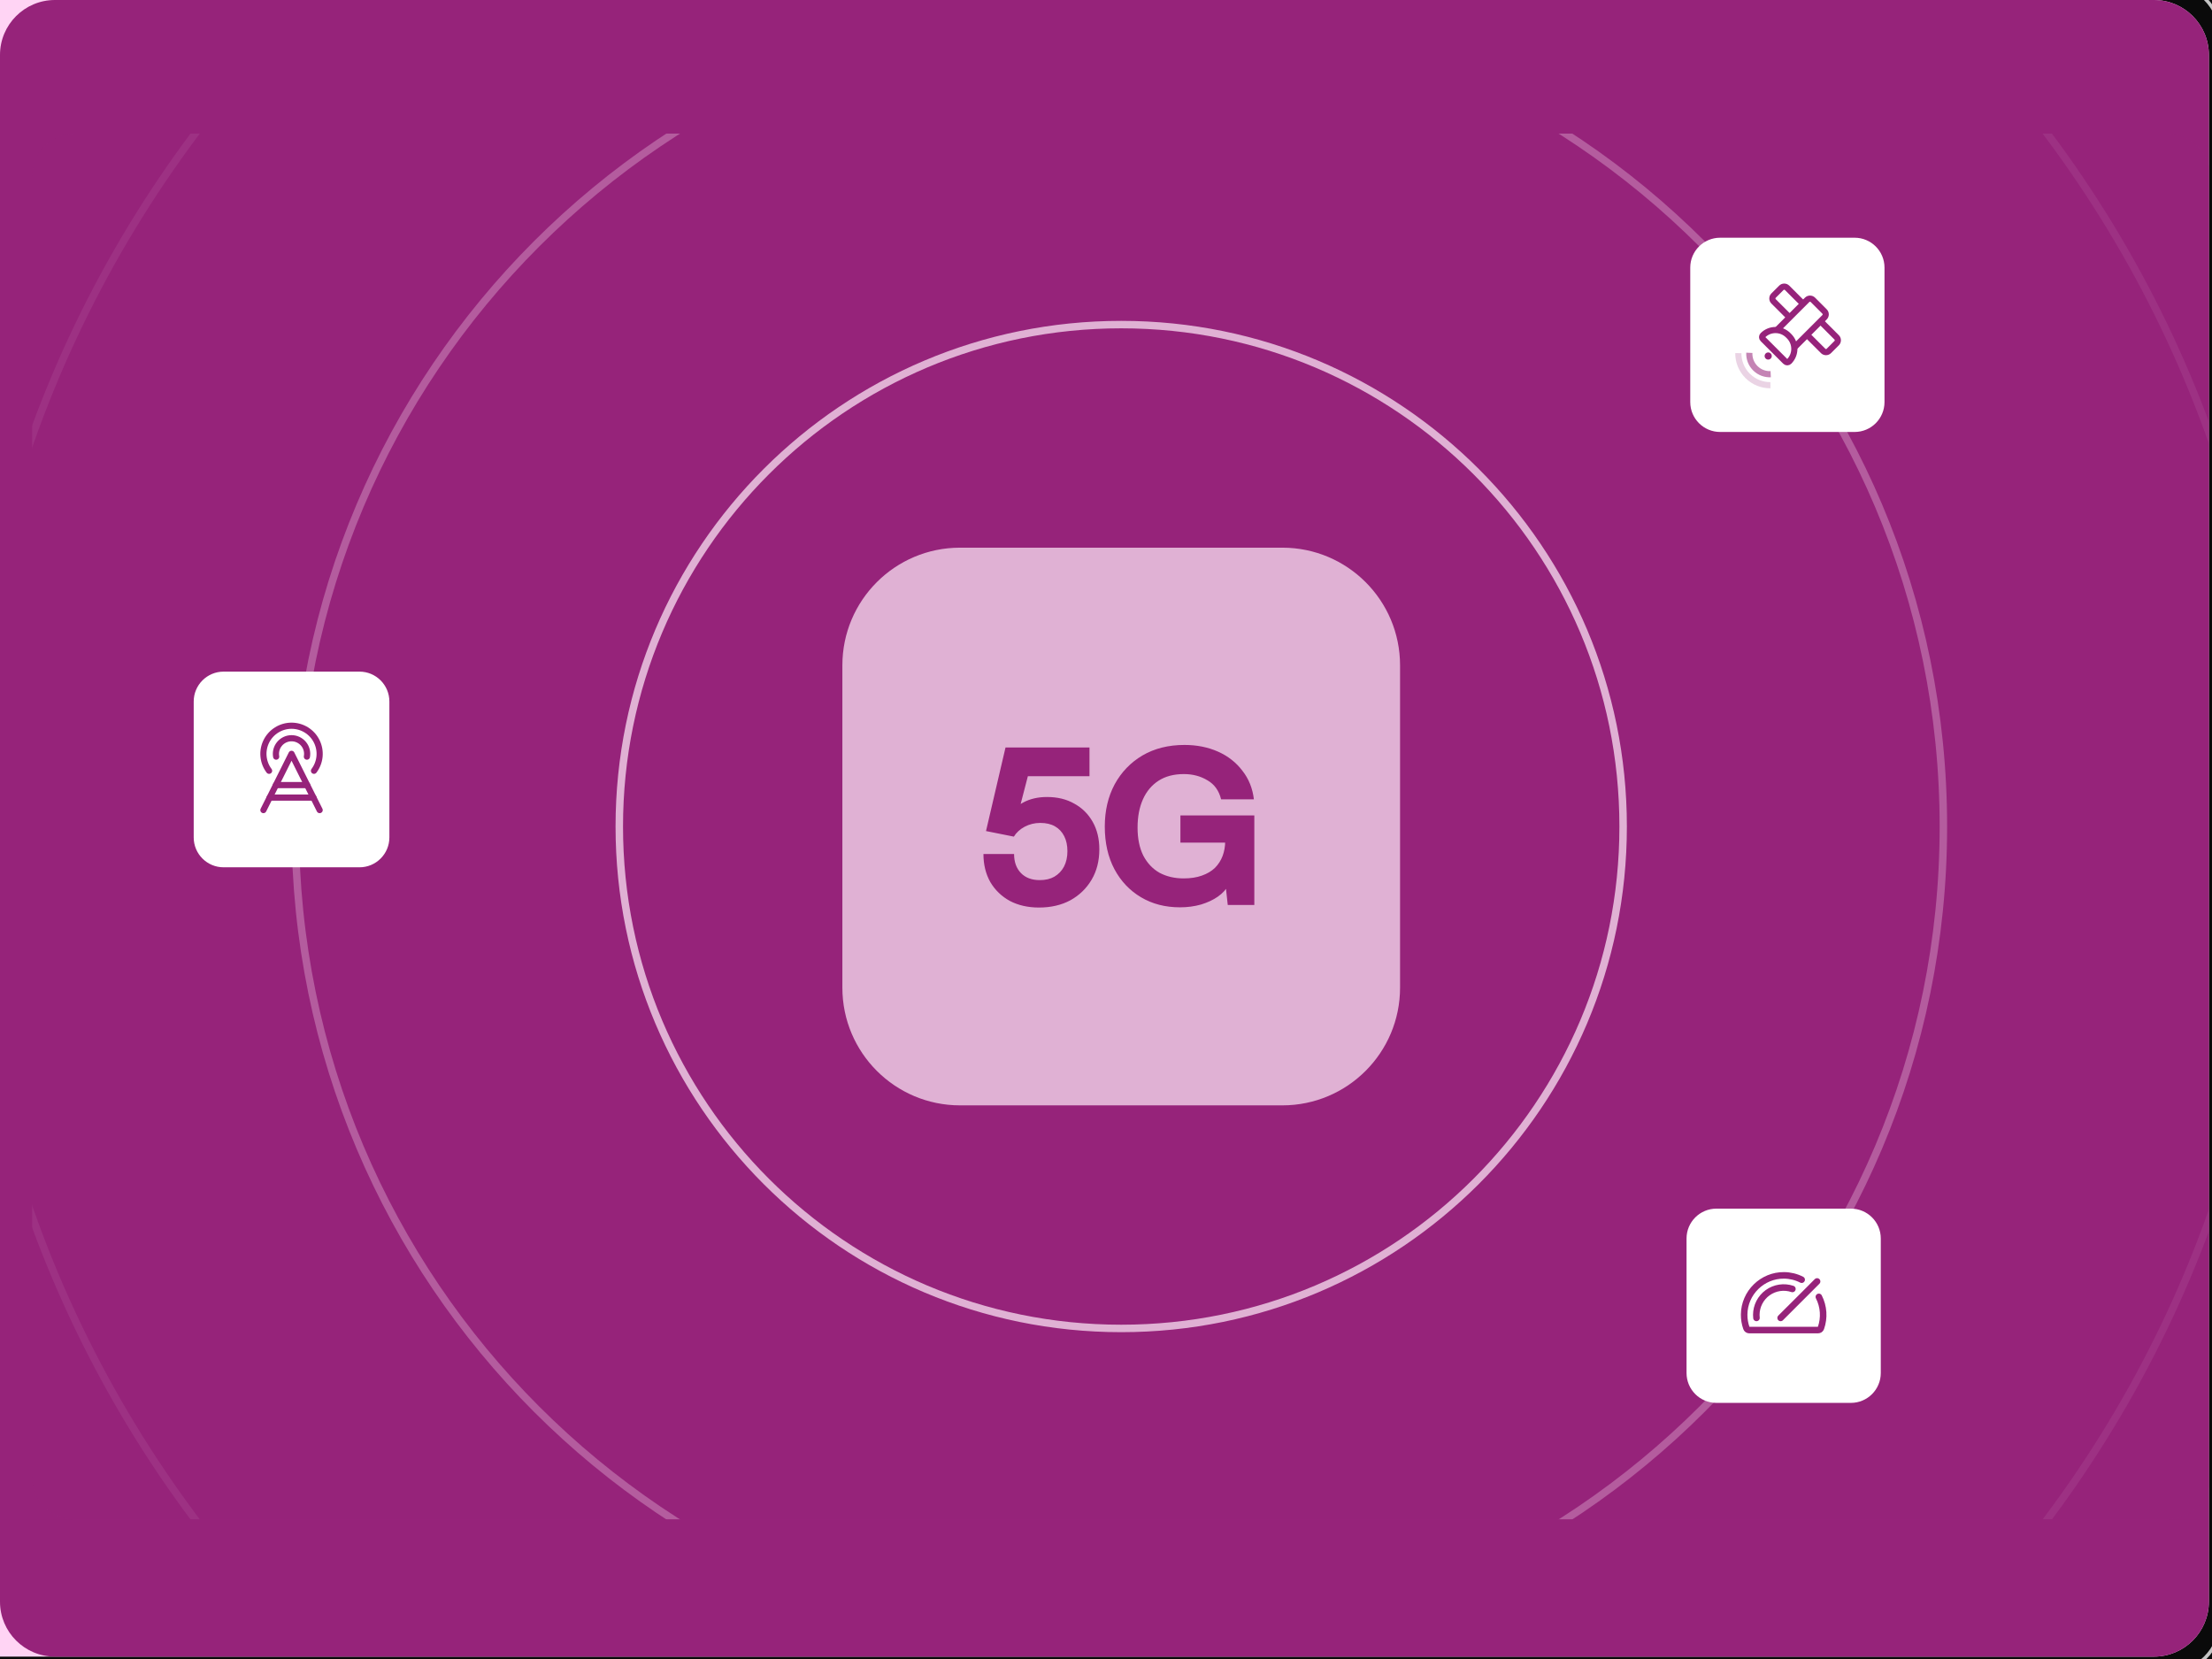
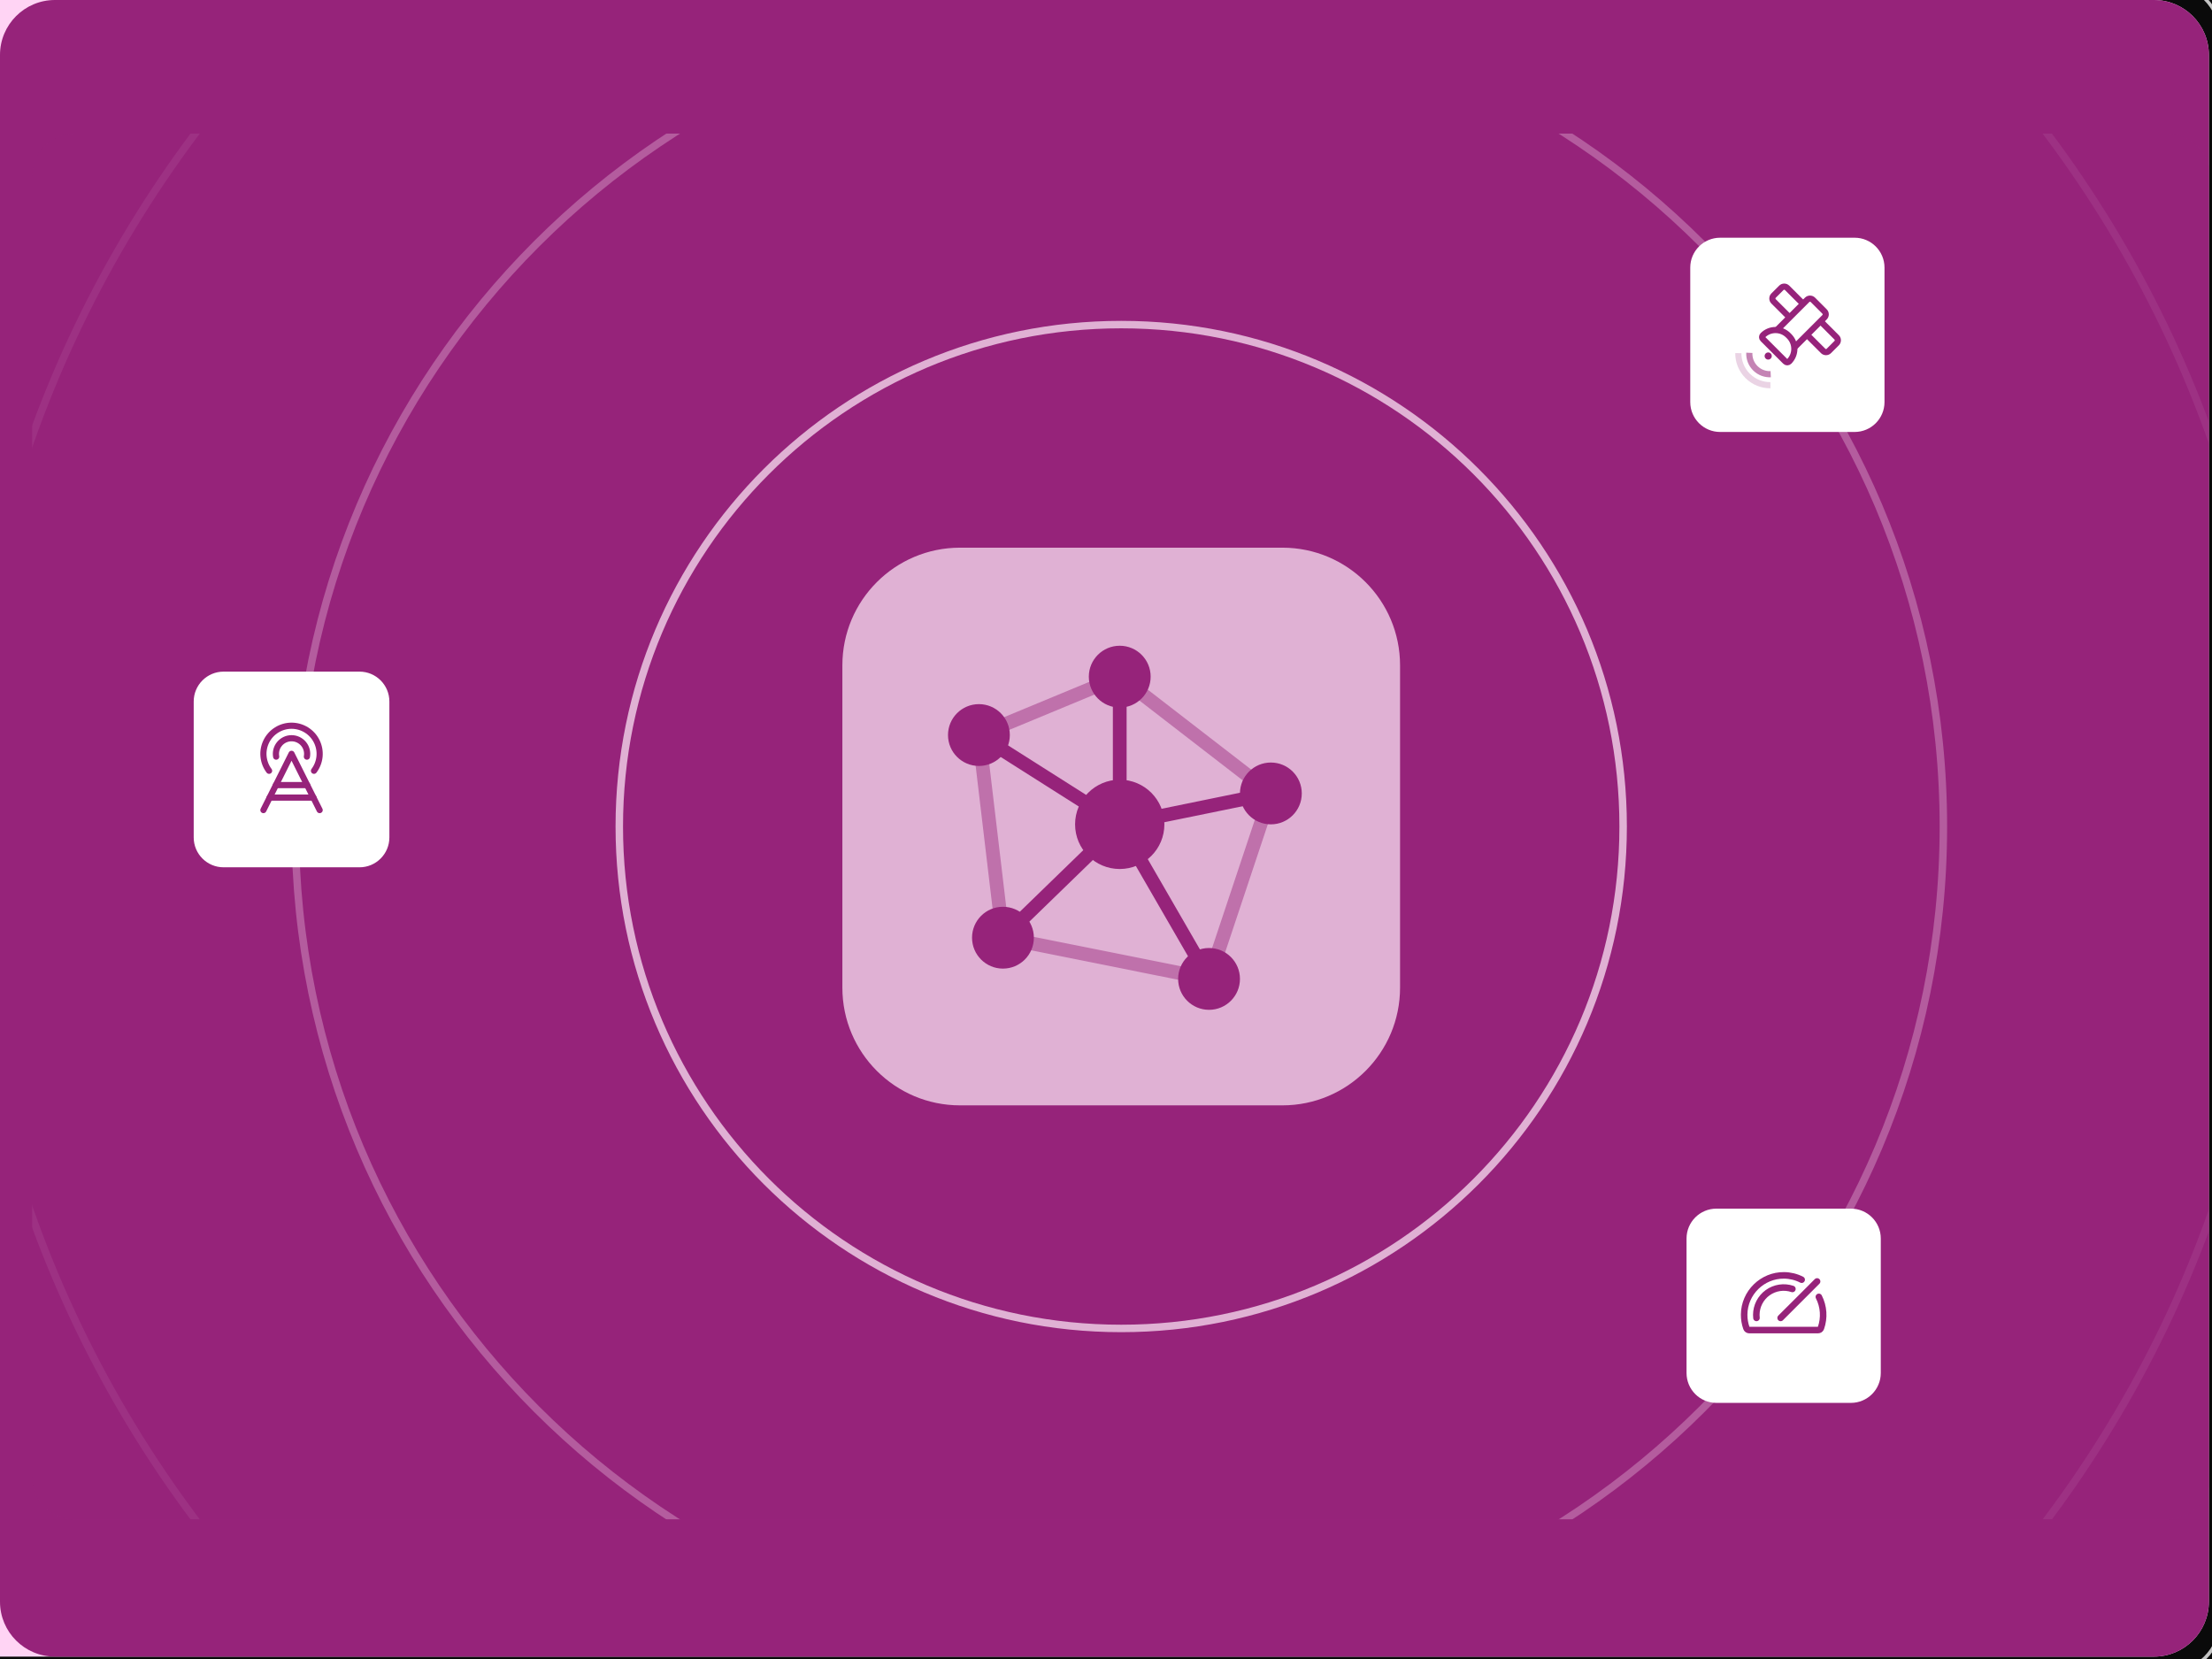
<svg xmlns="http://www.w3.org/2000/svg" width="644" height="483" viewBox="0 0 644 483" fill="none">
  <rect width="644" height="483" fill="#96237A" />
  <g id="Home">
    <path d="M-2406 -1220.34C-2406 -1221.45 -2405.1 -1222.34 -2404 -1222.34H1849C1850.1 -1222.34 1851 -1221.45 1851 -1220.34V8387.66C1851 8388.76 1850.1 8389.66 1849 8389.66H-2404C-2405.1 8389.66 -2406 8388.76 -2406 8387.66V-1220.34Z" fill="#444444" />
    <path d="M-2404 -1222.34V-1221.34H1849V-1222.34V-1223.34H-2404V-1222.34ZM1851 -1220.34H1850V8387.66H1851H1852V-1220.34H1851ZM1849 8389.66V8388.66H-2404V8389.66V8390.66H1849V8389.66ZM-2406 8387.66H-2405V-1220.34H-2406H-2407V8387.66H-2406ZM-2404 8389.66V8388.66C-2404.55 8388.66 -2405 8388.21 -2405 8387.66H-2406H-2407C-2407 8389.31 -2405.66 8390.66 -2404 8390.66V8389.66ZM1851 8387.66H1850C1850 8388.21 1849.55 8388.66 1849 8388.66V8389.66V8390.66C1850.66 8390.66 1852 8389.31 1852 8387.66H1851ZM1849 -1222.34V-1221.34C1849.55 -1221.34 1850 -1220.9 1850 -1220.34H1851H1852C1852 -1222 1850.66 -1223.34 1849 -1223.34V-1222.34ZM-2404 -1222.34V-1223.34C-2405.66 -1223.34 -2407 -1222 -2407 -1220.34H-2406H-2405C-2405 -1220.9 -2404.55 -1221.34 -2404 -1221.34V-1222.34Z" fill="white" fill-opacity="0.1" />
    <g id="Home_2">
      <rect width="1440" height="6456" transform="translate(-557 -973.345)" fill="#0A0A0A" />
      <g id="Frame 1707483930">
        <rect width="1440" height="2469" transform="translate(-557 -206.345)" fill="#0A0A0A" />
        <g id="Frame 1707483889">
          <path d="M-557 -187.345C-557 -196.181 -549.837 -203.345 -541 -203.345H867C875.837 -203.345 883 -196.182 883 -187.345V2178.97H-557V-187.345Z" fill="#0A0A0A" />
          <g id="Frame 1707483920">
            <g id="Frame 1707483915">
              <g id="Frame 1707483920_2">
                <rect x="-324.5" y="-4.845" width="971.09" height="492" rx="15.5" stroke="#C4C4C4" />
                <g id="Frame 1707483914">
                  <path d="M0 0H627.09C635.927 0 643.09 7.163 643.09 16V466.31C643.09 475.147 635.927 482.31 627.09 482.31H0V0Z" fill="#FFD4F4" />
                  <g id="Background">
                    <g clip-path="url(#clip0_1_23)">
                      <rect width="643.09" height="482.31" rx="16" fill="#96237A" />
                      <g id="Container">
                        <g clip-path="url(#clip1_1_23)">
                          <g id="67ae2fa51adde71f0953f713_5G.svg" clip-path="url(#clip2_1_23)">
                            <g id="67ae2fa51adde71f0953f713_5G.svg fill" clip-path="url(#clip3_1_23)">
                              <g id="67ae2fa51adde71f0953f713_5G.svg_2" clip-path="url(#clip4_1_23)">
                                <g id="Clip path group">
                                  <mask id="mask0_1_23" style="mask-type:luminance" maskUnits="userSpaceOnUse" x="0" y="23" width="653" height="436">
                                    <g id="a">
                                      <path id="Vector" d="M652.723 23.101H0.137V458.159H652.723V23.101Z" fill="white" />
                                    </g>
                                  </mask>
                                  <g mask="url(#mask0_1_23)">
                                    <g id="Group">
                                      <path id="Vector_2" d="M652.723 23.101H0.137V458.159H652.723V23.101Z" fill="#FC9C9C" />
                                      <path id="Vector_3" d="M652.723 23.101H0.137V458.159H652.723V23.101Z" fill="#D9D9D9" />
                                      <path id="Vector_4" d="M652.723 23.101H0.137V458.159H652.723V23.101Z" fill="#96237A" />
                                      <path id="Vector_5" d="M373.352 159.448H279.509C260.587 159.448 245.248 174.788 245.248 193.709V287.553C245.248 306.474 260.587 321.814 279.509 321.814H373.352C392.274 321.814 407.613 306.474 407.613 287.553V193.709C407.613 174.788 392.274 159.448 373.352 159.448Z" fill="#E0B1D4" />
                                      <path id="Vector_6" d="M326.429 94.501H326.429C245.723 94.501 180.299 159.925 180.299 240.631V240.631C180.299 321.336 245.723 386.761 326.429 386.761H326.429C407.134 386.761 472.559 321.336 472.559 240.631V240.631C472.559 159.925 407.134 94.501 326.429 94.501Z" stroke="#E0B1D4" stroke-width="2.175" />
                                      <path id="Vector_7" opacity="0.4" d="M565.794 240.631C565.794 108.129 458.381 0.716 325.879 0.716C193.378 0.716 85.965 108.129 85.965 240.631C85.965 373.132 193.378 480.545 325.879 480.545C458.381 480.545 565.794 373.132 565.794 240.631Z" stroke="#E0B1D4" stroke-width="2.175" />
                                      <path id="Vector_8" opacity="0.1" d="M663.139 240.63C663.139 54.67 512.389 -96.08 326.429 -96.08C140.469 -96.08 -10.281 54.67 -10.281 240.63C-10.281 426.59 140.469 577.34 326.429 577.34C512.389 577.34 663.139 426.59 663.139 240.63Z" stroke="#E0B1D4" stroke-width="2.175" />
-                                       <path id="Vector_9" d="M302.472 264.219C299.271 264.219 296.443 263.575 293.99 262.286C291.578 260.955 289.686 259.126 288.314 256.797C286.983 254.427 286.318 251.704 286.318 248.627H295.237C295.237 250.955 295.903 252.805 297.233 254.178C298.564 255.55 300.393 256.236 302.722 256.236C304.385 256.236 305.799 255.904 306.963 255.238C308.169 254.531 309.104 253.554 309.77 252.307C310.435 251.018 310.768 249.521 310.768 247.816C310.768 246.112 310.455 244.656 309.832 243.45C309.208 242.203 308.314 241.247 307.15 240.581C305.986 239.916 304.551 239.583 302.846 239.583C301.225 239.583 299.707 239.958 298.293 240.706C296.921 241.454 295.882 242.411 295.175 243.575L287.067 241.954L292.743 217.629H317.192V225.987H297.295L299.915 223.429L296.485 236.652L293.429 238.211C294.385 236.257 295.861 234.739 297.857 233.658C299.852 232.577 302.181 232.036 304.842 232.036C307.878 232.036 310.518 232.681 312.763 233.97C315.05 235.217 316.838 236.985 318.127 239.271C319.416 241.558 320.06 244.22 320.06 247.255C320.06 250.623 319.312 253.575 317.815 256.111C316.318 258.648 314.26 260.644 311.64 262.099C309.021 263.512 305.965 264.219 302.472 264.219ZM344.662 225.363C341.751 225.363 339.298 226.008 337.302 227.296C335.306 228.585 333.789 230.394 332.749 232.723C331.71 235.051 331.19 237.795 331.19 240.956C331.19 244.157 331.751 246.881 332.874 249.126C334.038 251.33 335.619 252.993 337.614 254.116C339.652 255.197 341.98 255.737 344.6 255.737C346.637 255.737 348.404 255.467 349.901 254.926C351.439 254.386 352.708 253.638 353.705 252.681C354.703 251.683 355.452 250.519 355.951 249.188C356.45 247.858 356.699 246.423 356.699 244.885V241.08L361.003 245.321H343.664V237.4H365.182V263.471H357.448L356.699 256.61L357.697 257.608C357.032 258.897 355.992 260.04 354.579 261.038C353.207 261.995 351.564 262.764 349.651 263.346C347.739 263.887 345.702 264.157 343.539 264.157C339.257 264.157 335.473 263.18 332.188 261.225C328.903 259.272 326.325 256.548 324.454 253.055C322.583 249.521 321.648 245.383 321.648 240.643C321.648 236.028 322.604 231.933 324.516 228.357C326.471 224.781 329.174 221.974 332.625 219.937C336.117 217.899 340.192 216.881 344.849 216.881C348.425 216.881 351.668 217.525 354.579 218.814C357.489 220.103 359.859 221.953 361.689 224.365C363.56 226.735 364.683 229.521 365.057 232.723H355.514C354.89 230.186 353.56 228.336 351.523 227.172C349.527 225.966 347.24 225.363 344.662 225.363Z" fill="#96237A" />
+                                       <g id="network-nodes">
+                                         <g stroke="#96237A" stroke-width="4" stroke-linecap="round">
+                                           <path d="M326 240 L326 197" />
+                                           <path d="M326 240 L370 231" />
+                                           <path d="M326 240 L352 285" />
+                                           <path d="M326 240 L292 273" />
+                                           <path d="M326 240 L285 214" />
+                                           <path d="M326 197 L370 231" opacity="0.45" />
+                                           <path d="M370 231 L352 285" opacity="0.45" />
+                                           <path d="M352 285 L292 273" opacity="0.45" />
+                                           <path d="M292 273 L285 214" opacity="0.45" />
+                                           <path d="M285 214 L326 197" opacity="0.45" />
+                                         </g>
+                                         <g fill="#96237A">
+                                           <circle cx="326" cy="240" r="13" />
+                                           <circle cx="326" cy="197" r="9" />
+                                           <circle cx="370" cy="231" r="9" />
+                                           <circle cx="352" cy="285" r="9" />
+                                           <circle cx="292" cy="273" r="9" />
+                                           <circle cx="285" cy="214" r="9" />
+                                         </g>
+                                       </g>
                                      <path id="Vector_10" d="M104.661 195.537H65.096C60.29 195.537 56.395 199.433 56.395 204.239V243.804C56.395 248.61 60.29 252.505 65.096 252.505H104.661C109.467 252.505 113.363 248.61 113.363 243.804V204.239C113.363 199.433 109.467 195.537 104.661 195.537Z" fill="white" />
                                      <g id="Clip path group_2">
                                        <mask id="mask1_1_23" style="mask-type:luminance" maskUnits="userSpaceOnUse" x="70" y="209" width="30" height="30">
                                          <g id="b">
                                            <path id="Vector_11" d="M99.163 209.736V238.305H70.594V209.736H99.163Z" fill="white" stroke="white" stroke-width="0.544" />
                                          </g>
                                        </mask>
                                        <g mask="url(#mask1_1_23)">
                                          <g id="Group_2">
                                            <path id="Vector_12" d="M76.689 235.848L84.877 219.472L93.065 235.848" stroke="#96237A" stroke-width="1.795" stroke-linecap="round" stroke-linejoin="round" />
                                            <path id="Vector_13" d="M80.401 220.288C80.282 219.633 80.309 218.959 80.479 218.315C80.65 217.672 80.959 217.073 81.386 216.562C81.813 216.05 82.347 215.639 82.95 215.357C83.554 215.075 84.212 214.928 84.877 214.928C85.543 214.928 86.201 215.075 86.805 215.357C87.408 215.639 87.942 216.05 88.369 216.562C88.796 217.073 89.105 217.672 89.275 218.315C89.445 218.959 89.472 219.633 89.353 220.288" stroke="#96237A" stroke-width="1.795" stroke-linecap="round" stroke-linejoin="round" />
                                            <path id="Vector_14" d="M78.342 224.405C77.424 223.19 76.864 221.743 76.724 220.226C76.584 218.71 76.87 217.185 77.548 215.822C78.227 214.459 79.273 213.313 80.567 212.511C81.862 211.71 83.355 211.285 84.877 211.285C86.4 211.285 87.893 211.71 89.187 212.511C90.482 213.313 91.528 214.459 92.206 215.822C92.885 217.185 93.171 218.71 93.031 220.226C92.891 221.743 92.33 223.19 91.413 224.405" stroke="#96237A" stroke-width="1.795" stroke-linecap="round" stroke-linejoin="round" />
                                            <path id="Vector_15" d="M78.51 232.21H91.247" stroke="#96237A" stroke-width="1.795" stroke-linecap="round" stroke-linejoin="round" />
                                            <path id="Vector_16" d="M80.328 228.57H89.426" stroke="#96237A" stroke-width="1.795" stroke-linecap="round" stroke-linejoin="round" />
                                          </g>
                                        </g>
                                      </g>
                                      <path id="Vector_17" d="M539.95 69.209H500.801C495.995 69.209 492.1 73.104 492.1 77.91V117.06C492.1 121.865 495.995 125.761 500.801 125.761H539.95C544.756 125.761 548.652 121.865 548.652 117.06V77.91C548.652 73.104 544.756 69.209 539.95 69.209Z" fill="white" />
                                      <g id="Group 6">
                                        <g id="Group 5">
                                          <path id="Vector_18" d="M524.953 88.456L520.294 83.796C519.831 83.334 519.081 83.334 518.619 83.796L516.353 86.062C515.89 86.525 515.89 87.274 516.353 87.737L521.013 92.397" stroke="#96237A" stroke-width="1.795" />
                                          <path id="Vector_19" d="M522.583 100.978L531.196 92.365C531.658 91.902 531.658 91.153 531.196 90.69L527.802 87.295C527.339 86.833 526.59 86.833 526.127 87.295L517.514 95.909" stroke="#96237A" stroke-width="1.795" />
                                          <path id="Vector_20" d="M530.017 93.522L534.722 98.227C535.184 98.689 535.184 99.439 534.722 99.901L532.455 102.167C531.993 102.63 531.244 102.63 530.781 102.167L526.076 97.462" stroke="#96237A" stroke-width="1.795" />
                                          <path id="Vector_21" d="M520.616 97.615L520.876 97.876C522.914 99.914 522.914 103.219 520.876 105.257C520.582 105.551 520.104 105.551 519.81 105.257L513.234 98.682C512.94 98.388 512.94 97.91 513.234 97.615C515.273 95.577 518.577 95.577 520.616 97.615Z" stroke="#96237A" stroke-width="1.795" />
                                        </g>
                                        <g id="Group 4">
                                          <path id="Vector_22" opacity="0.2" d="M506.096 102.809C506.077 105.205 506.981 107.607 508.81 109.435C510.637 111.262 513.039 112.167 515.435 112.148" stroke="#96237A" stroke-width="1.795" />
                                          <path id="Vector_23" opacity="0.56" d="M515.522 108.943C513.908 109.015 512.27 108.434 511.037 107.202C509.803 105.969 509.223 104.33 509.295 102.716" stroke="#96237A" stroke-width="1.795" />
                                          <path id="Vector_24" d="M514.792 104.688C515.366 104.688 515.832 104.222 515.832 103.648C515.832 103.073 515.366 102.608 514.792 102.608C514.218 102.608 513.752 103.073 513.752 103.648C513.752 104.222 514.218 104.688 514.792 104.688Z" fill="#96237A" />
                                        </g>
                                      </g>
                                      <path id="Vector_25" d="M538.868 351.882H499.719C494.913 351.882 491.018 355.777 491.018 360.583V399.732C491.018 404.538 494.913 408.434 499.719 408.434H538.868C543.674 408.434 547.57 404.538 547.57 399.732V360.583C547.57 355.777 543.674 351.882 538.868 351.882Z" fill="white" />
                                      <g id="Clip path group_3">
                                        <mask id="mask2_1_23" style="mask-type:luminance" maskUnits="userSpaceOnUse" x="505" y="365" width="29" height="30">
                                          <g id="c">
                                            <path id="Vector_26" d="M533.181 366.27V394.044H505.406V366.27H533.181Z" fill="white" stroke="white" stroke-width="0.544" />
                                          </g>
                                        </mask>
                                        <g mask="url(#mask2_1_23)">
                                          <g id="Group_3">
                                            <path id="Vector_27" d="M518.408 383.697L529.028 373.078" stroke="#96237A" stroke-width="1.903" stroke-linecap="round" stroke-linejoin="round" />
                                            <path id="Vector_28" d="M511.379 383.697C511.347 383.403 511.33 383.107 511.33 382.812C511.331 381.548 511.633 380.302 512.21 379.178C512.788 378.054 513.624 377.082 514.65 376.345C515.677 375.608 516.864 375.125 518.114 374.937C519.364 374.748 520.641 374.86 521.839 375.262" stroke="#96237A" stroke-width="1.903" stroke-linecap="round" stroke-linejoin="round" />
                                            <path id="Vector_29" d="M529.539 377.573C530.248 378.966 530.668 380.487 530.773 382.046C530.877 383.606 530.663 385.17 530.145 386.644C530.085 386.817 529.972 386.968 529.822 387.075C529.671 387.181 529.492 387.238 529.308 387.238H509.279C509.094 387.237 508.915 387.179 508.765 387.072C508.615 386.965 508.502 386.814 508.441 386.639C507.999 385.381 507.778 384.056 507.79 382.722C507.839 376.396 513.07 371.252 519.405 371.308C521.19 371.322 522.948 371.753 524.537 372.567" stroke="#96237A" stroke-width="1.903" stroke-linecap="round" stroke-linejoin="round" />
                                          </g>
                                        </g>
                                      </g>
                                    </g>
                                  </g>
                                </g>
                              </g>
                            </g>
                          </g>
                        </g>
                      </g>
                    </g>
                  </g>
                </g>
              </g>
            </g>
          </g>
        </g>
      </g>
    </g>
  </g>
  <defs>
    <clipPath id="clip0_1_23">
      <rect width="643.09" height="482.31" rx="16" fill="white" />
    </clipPath>
    <clipPath id="clip1_1_23">
      <rect x="9.33" y="38.87" width="634.11" height="403.52" rx="12.31" fill="white" />
    </clipPath>
    <clipPath id="clip2_1_23">
      <rect width="653.13" height="415.62" fill="white" transform="translate(-0.189453 32.8201)" />
    </clipPath>
    <clipPath id="clip3_1_23">
      <rect width="653.13" height="415.62" fill="white" transform="translate(-0.189453 32.8201)" />
    </clipPath>
    <clipPath id="clip4_1_23">
      <rect width="653.13" height="435.057" fill="white" transform="translate(-0.189453 23.1013)" />
    </clipPath>
  </defs>
</svg>
